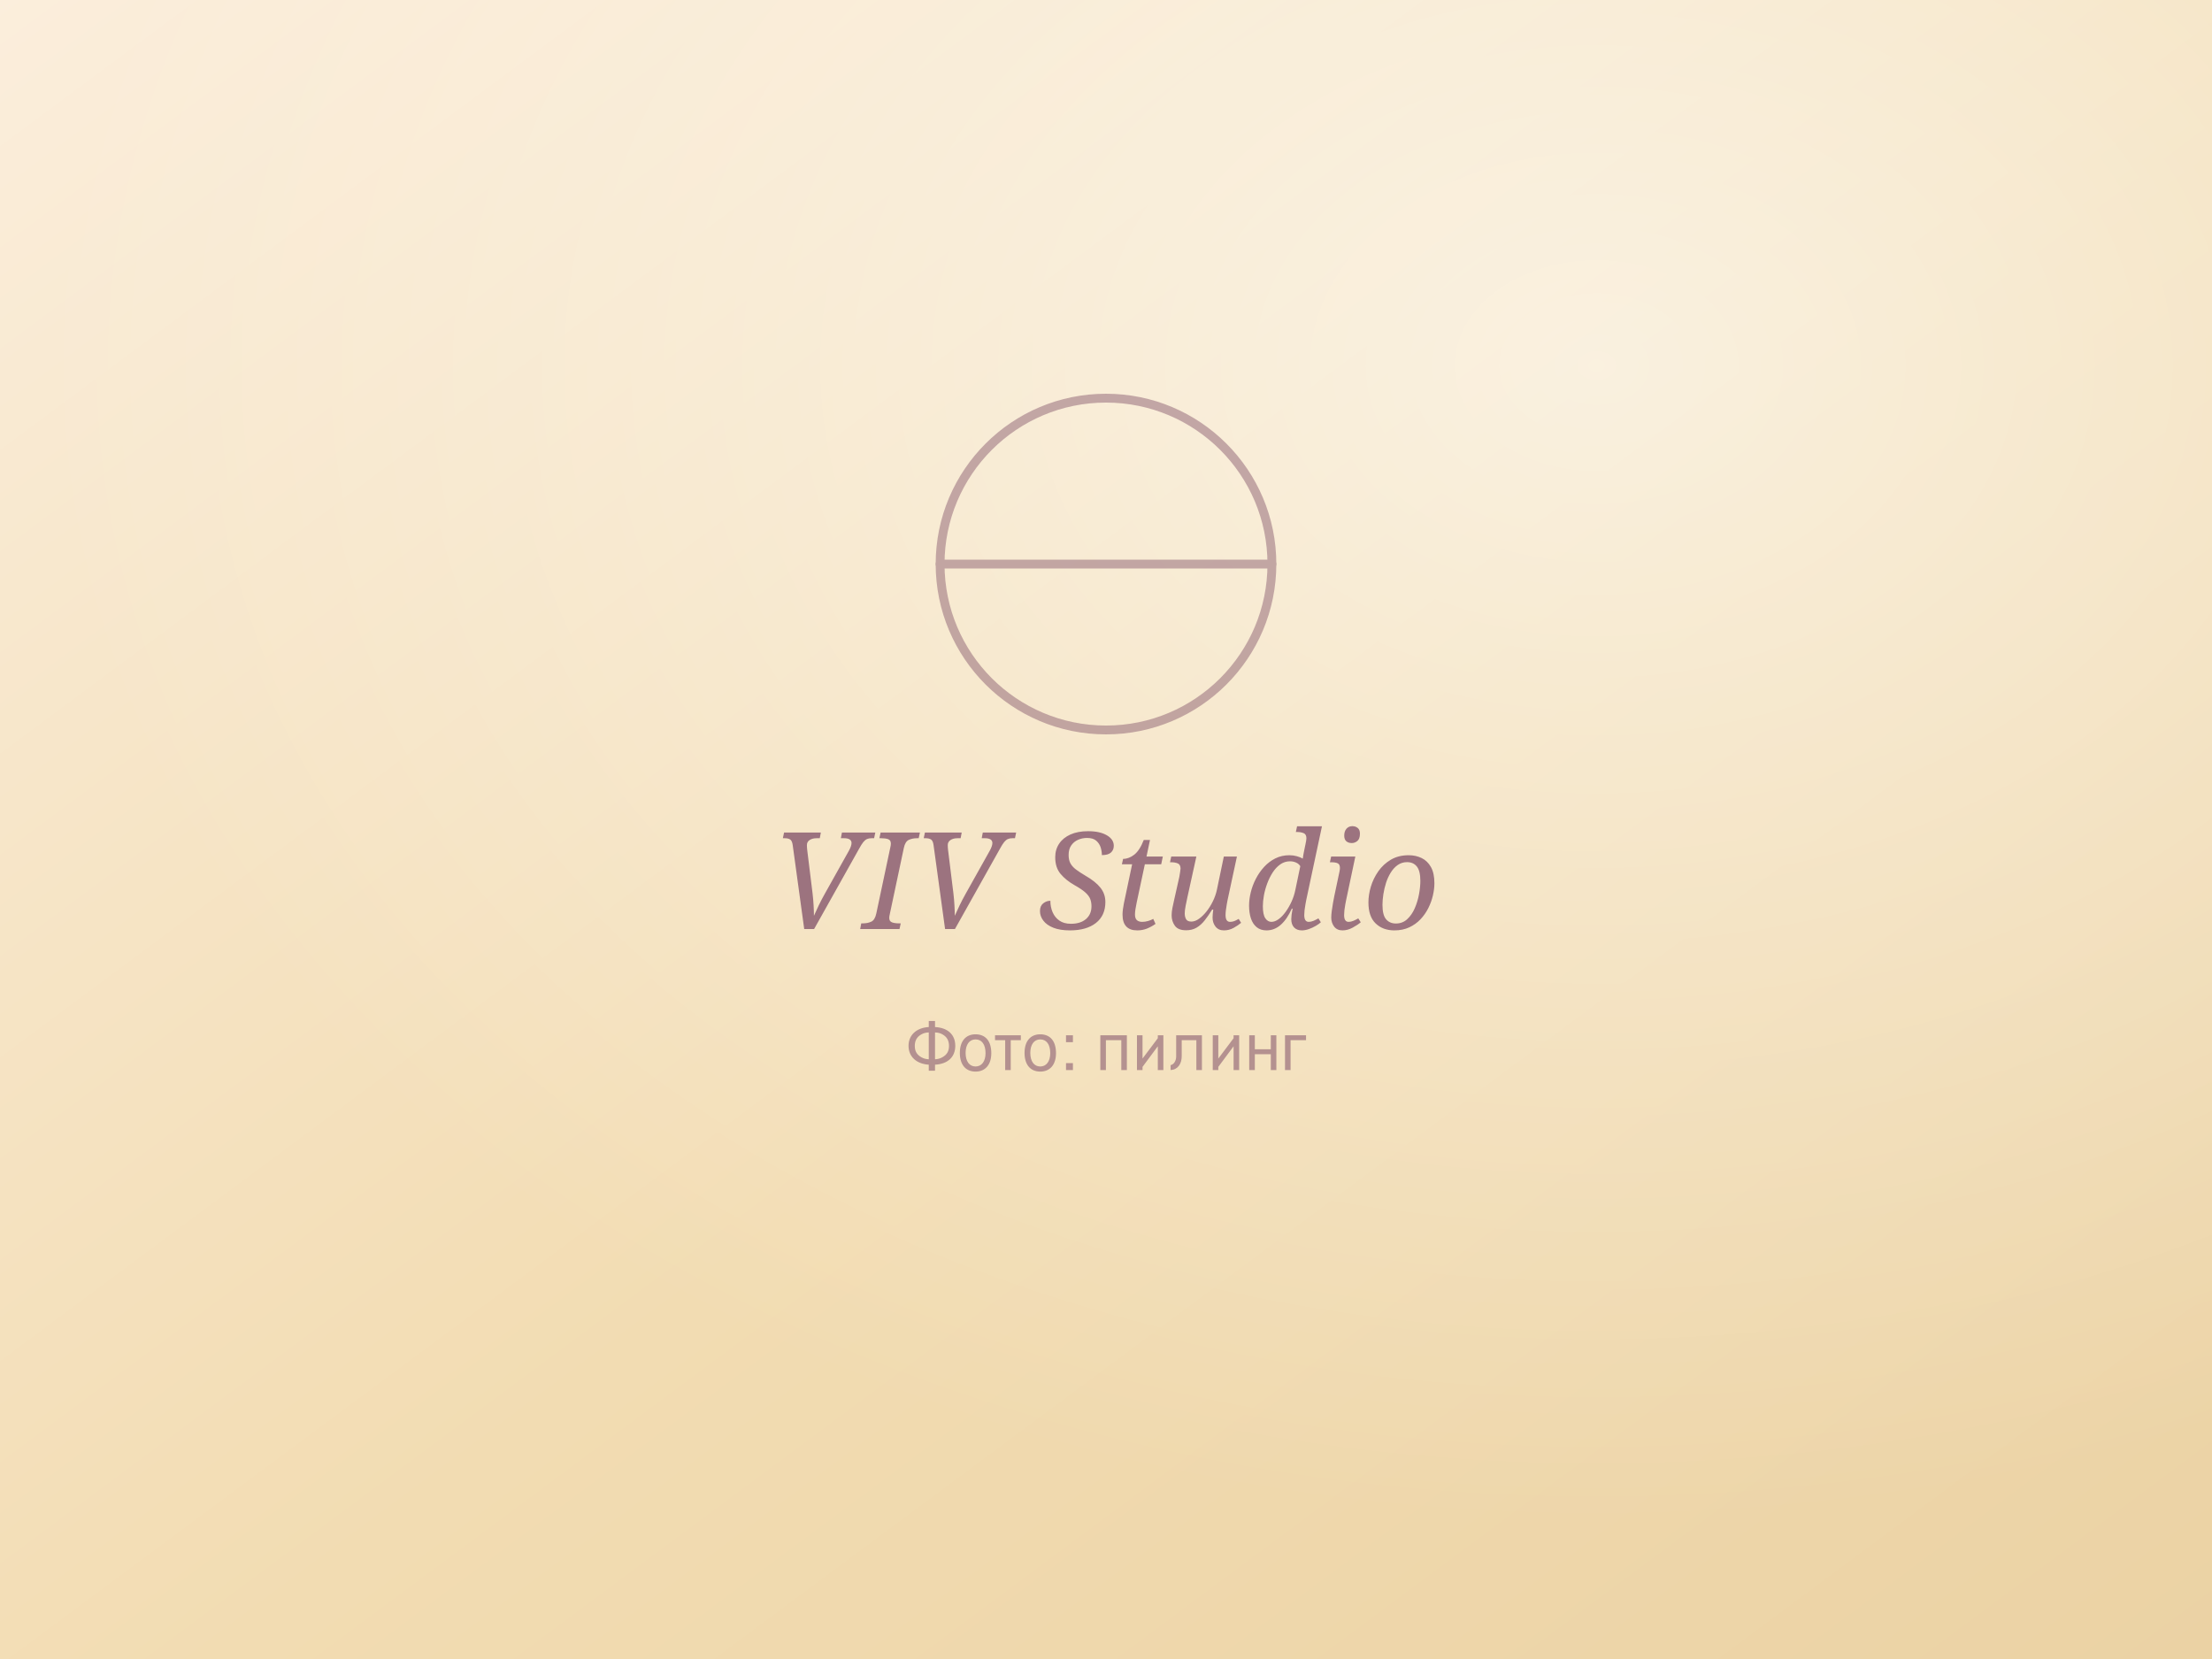
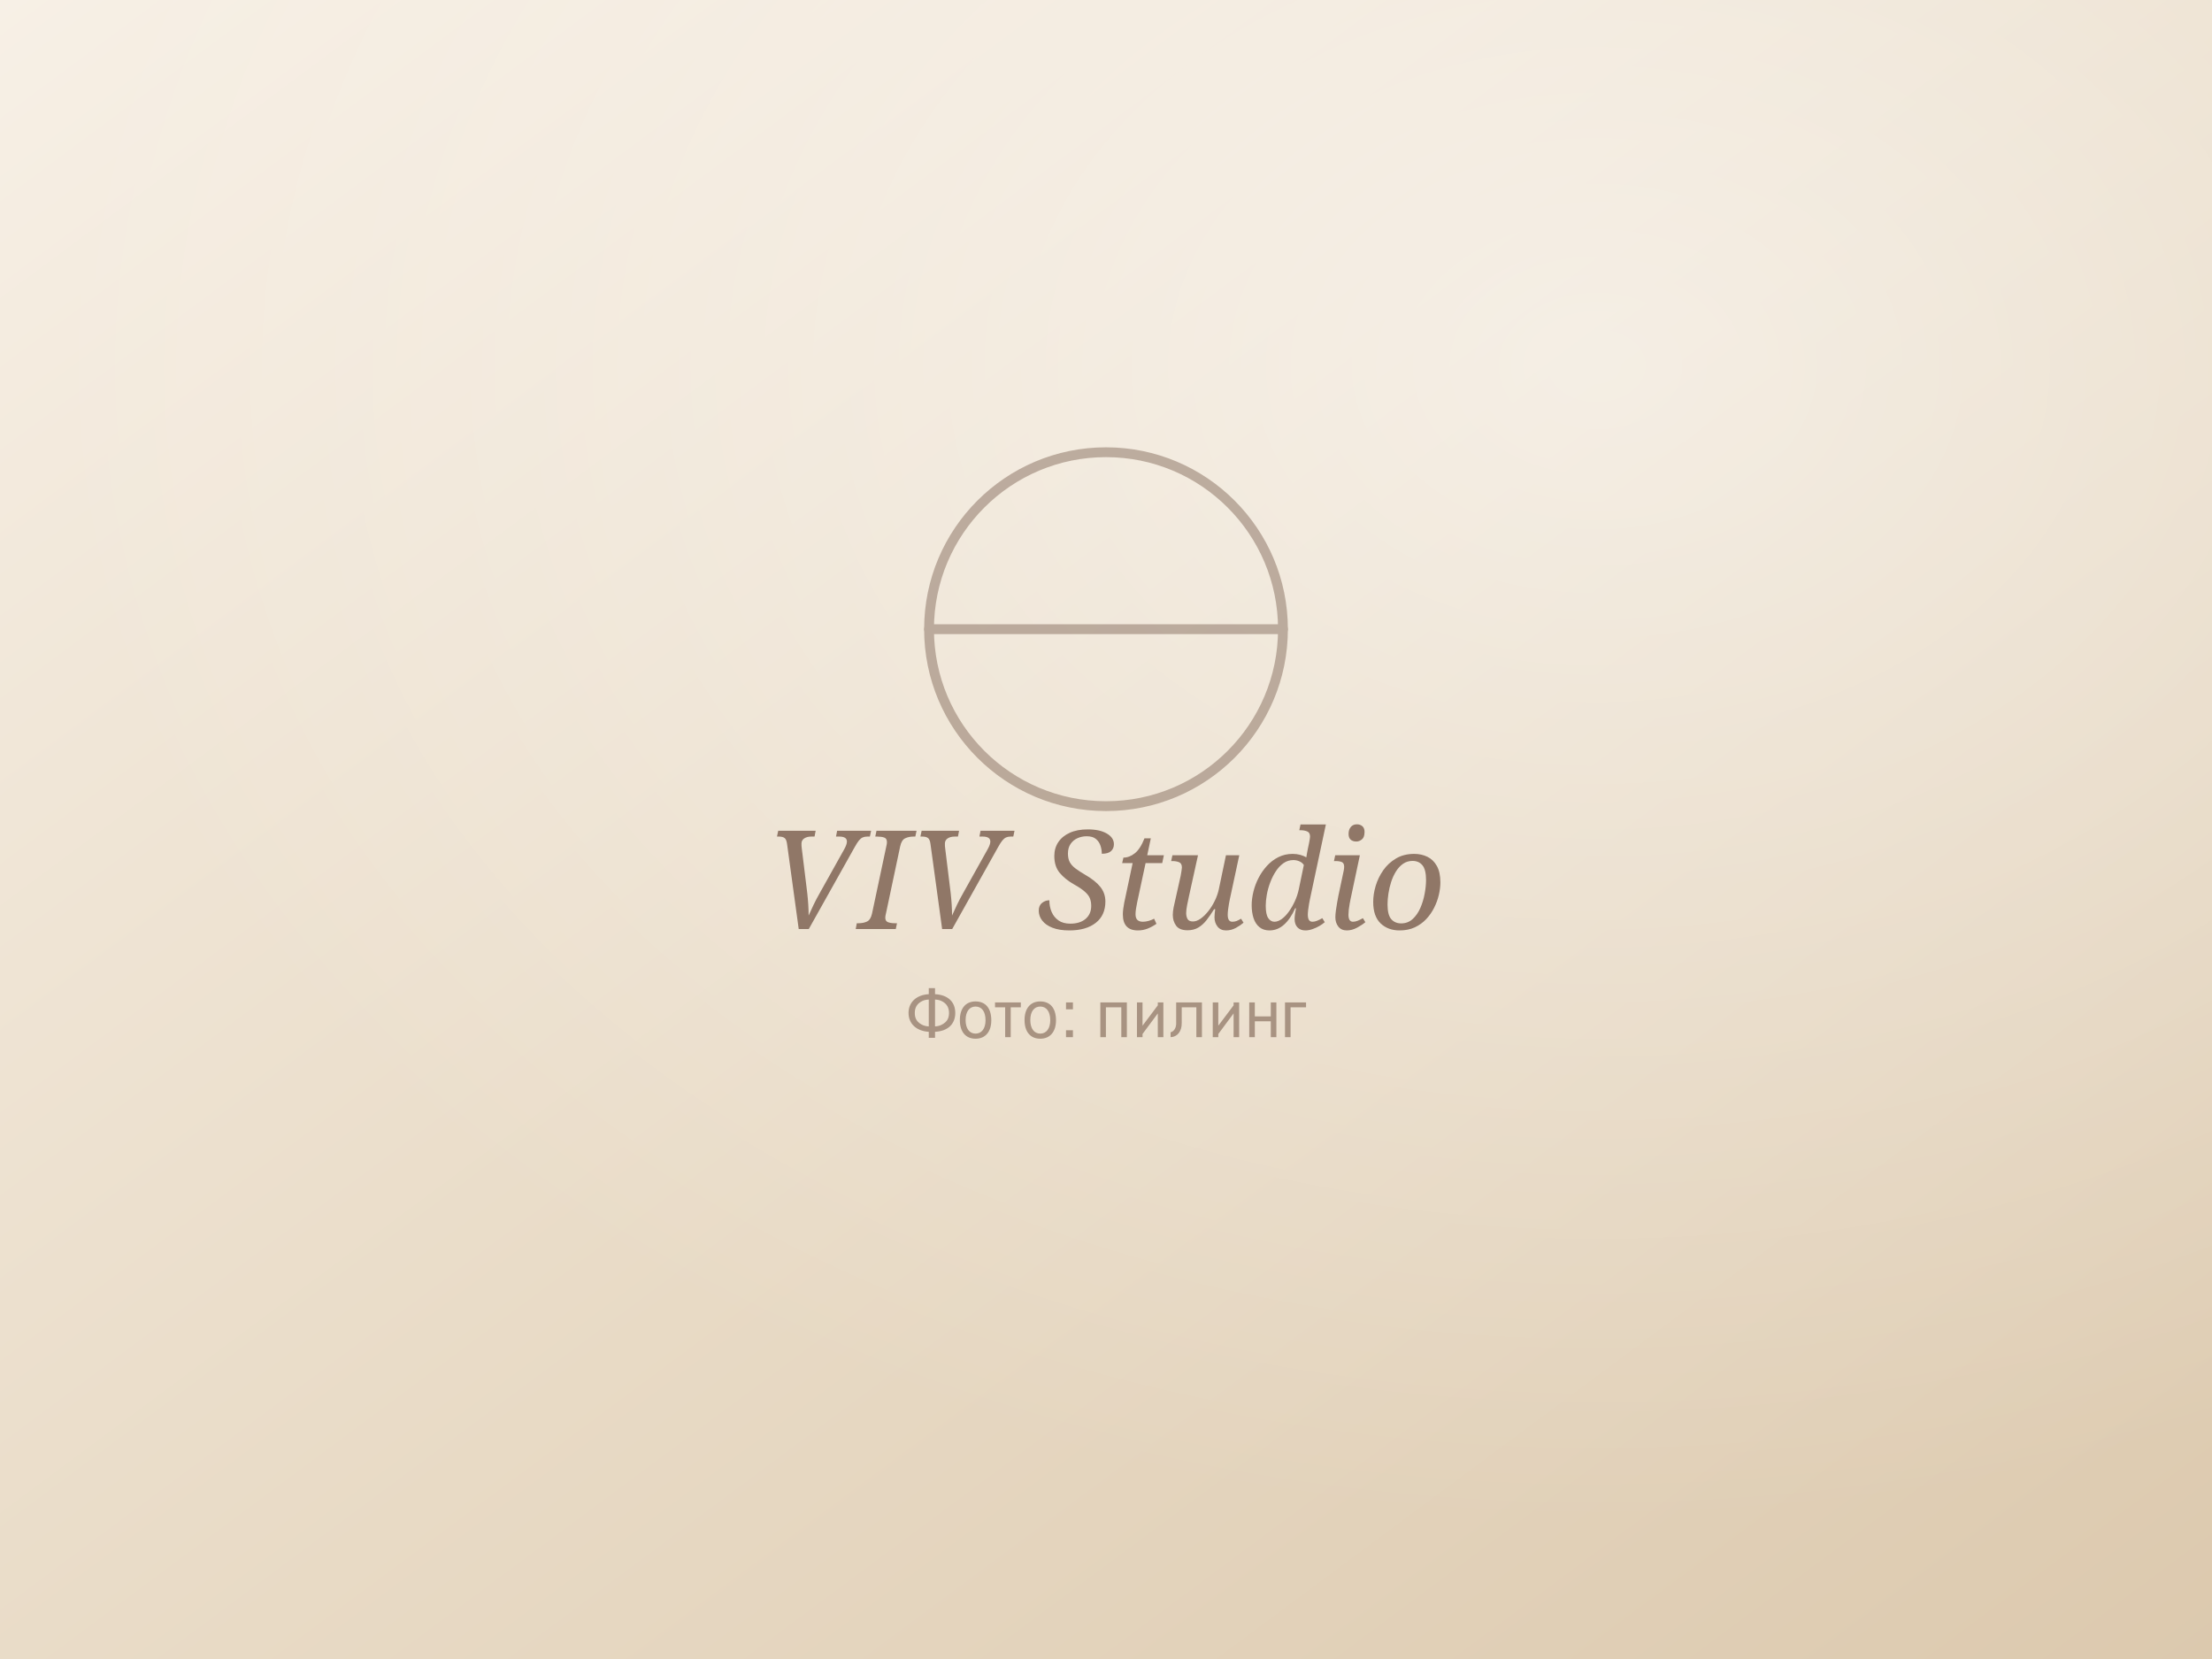
<svg xmlns="http://www.w3.org/2000/svg" viewBox="0 0 900 675" width="900" height="675" role="img">
  <defs>
    <linearGradient id="g" x1="0" y1="0" x2="1" y2="1">
-       <stop offset="0" stop-color="#FBEEDC" />
-       <stop offset=".55" stop-color="#F2DCB2" />
-       <stop offset="1" stop-color="#EBD2A4" />
+       <stop offset="0" stop-color="#F7F0E6" />
+       <stop offset=".55" stop-color="#E8DAC5" />
+       <stop offset="1" stop-color="#DCC9AE" />
    </linearGradient>
    <radialGradient id="s" cx=".72" cy=".22" r=".7">
-       <stop offset="0" stop-color="#FFFFFF" stop-opacity=".55" />
+       <stop offset="0" stop-color="#FFFFFF" stop-opacity=".5" />
      <stop offset="1" stop-color="#FFFFFF" stop-opacity="0" />
    </radialGradient>
  </defs>
  <rect width="900" height="675" fill="url(#g)" />
  <rect width="900" height="675" fill="url(#s)" />
-   <g opacity=".5" fill="none" stroke="#8C5F72" stroke-width="3.6">
-     <circle cx="450.0" cy="229.5" r="67.5" />
-     <path d="M382.5 229.5 l135.0 0" stroke-linecap="round" />
+   <g opacity=".45" fill="none" stroke="#7B5F4F" stroke-width="4.0">
+     <circle cx="450.0" cy="256" r="72" />
+     <path d="M378 256 l144 0" stroke-linecap="round" />
  </g>
-   <text x="50%" y="378" text-anchor="middle" font-family="Georgia,serif" font-style="italic" font-size="55" fill="#8C5F72" opacity=".85">VIV Studio</text>
-   <text x="50%" y="435.375" text-anchor="middle" font-family="Helvetica,Arial,sans-serif" font-size="27" fill="#8C5F72" opacity=".62">Фото: пилинг</text>
+   <text x="50%" y="378" text-anchor="middle" font-family="Georgia,serif" font-style="italic" font-size="56" fill="#7B5F4F" opacity=".82">VIV Studio</text>
+   <text x="50%" y="422" text-anchor="middle" font-family="Helvetica,Arial,sans-serif" font-size="27" fill="#7B5F4F" opacity=".6">Фото: пилинг</text>
</svg>
